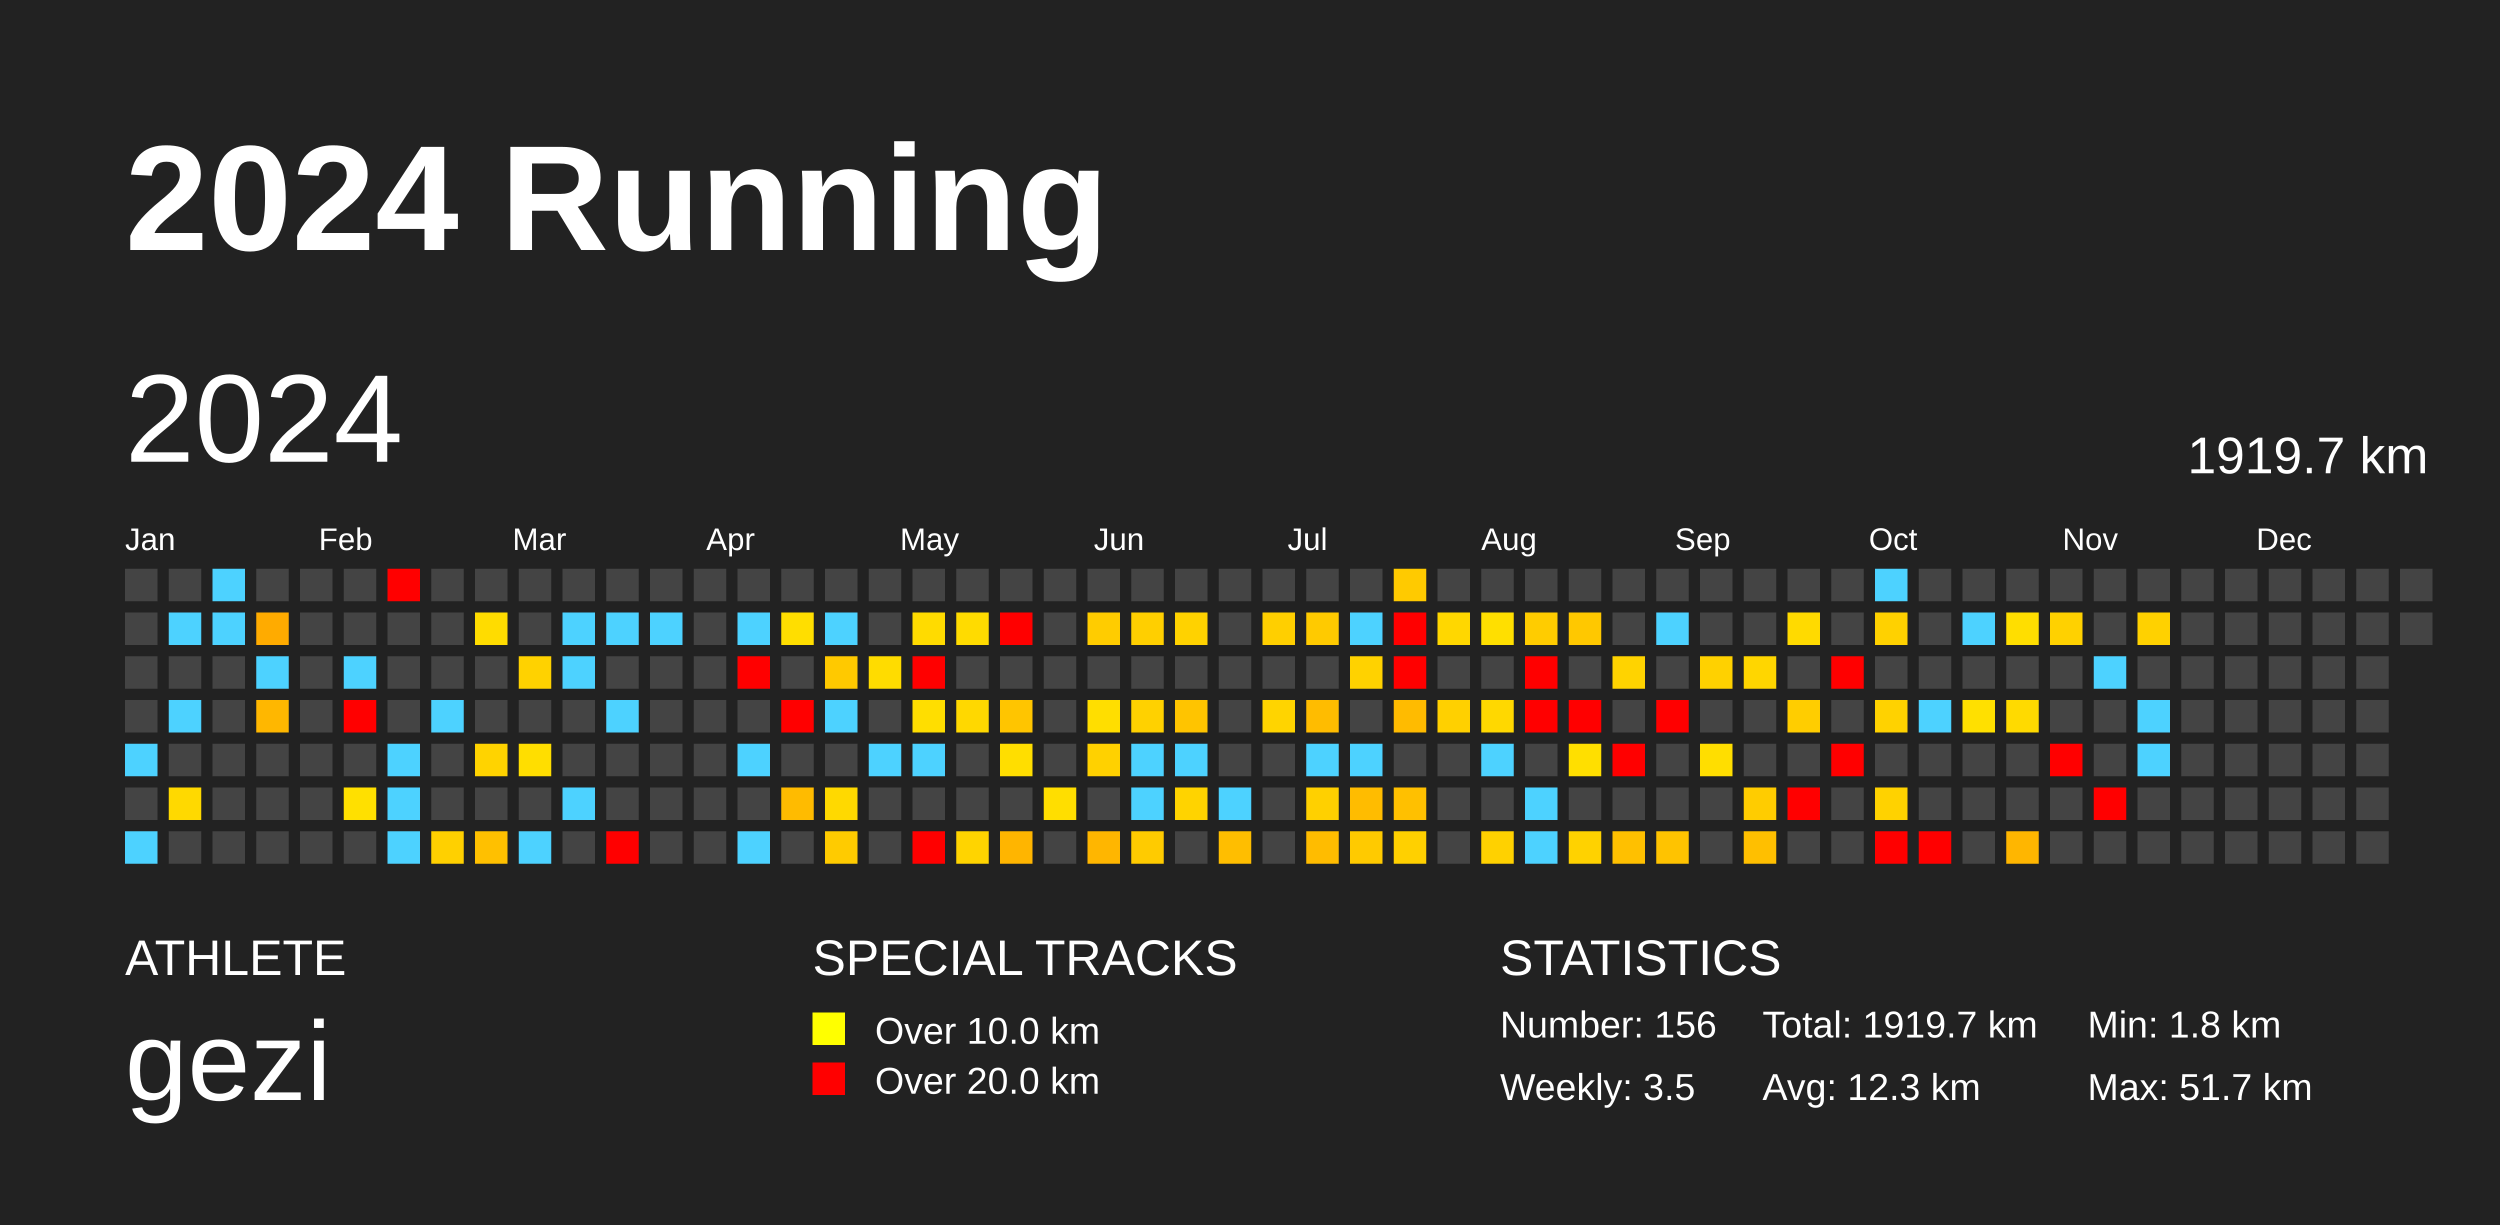
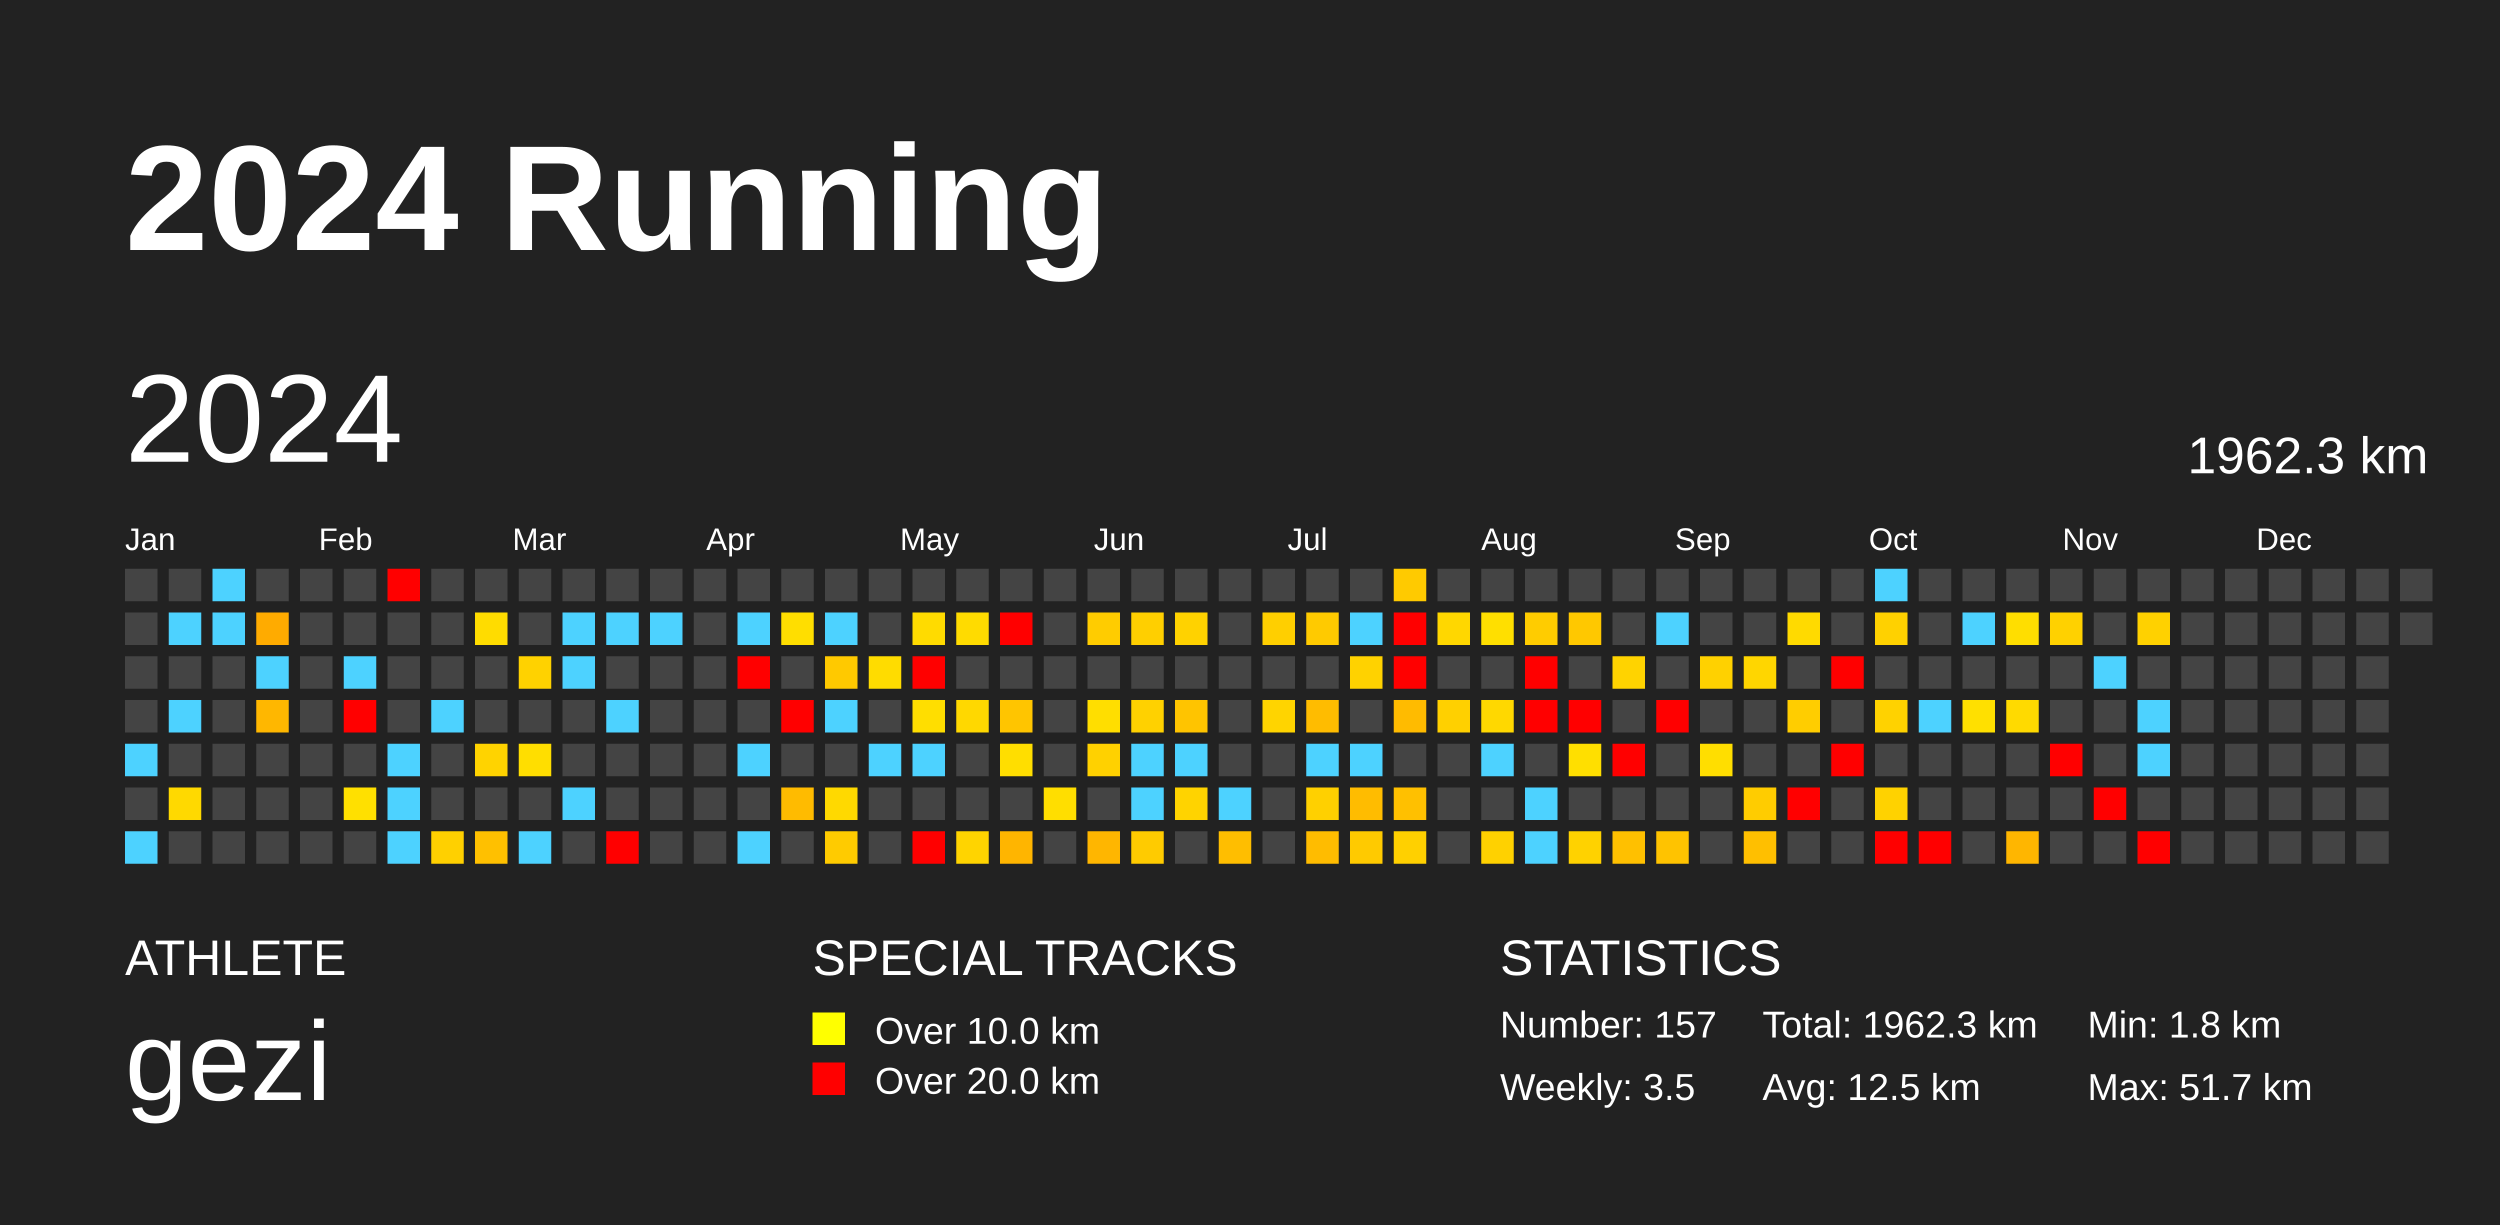
<svg xmlns="http://www.w3.org/2000/svg" baseProfile="full" height="98mm" version="1.1" viewBox="0,0,200,98" width="200mm">
  <defs />
  <rect fill="#222222" height="98" width="200" x="0" y="0" />
  <text fill="#FFFFFF" style="font-size:12px; font-family:Arial; font-weight:bold;" x="10" y="20">2024 Running</text>
  <text fill="#FFFFFF" style="font-size:4px; font-family:Arial" x="10" y="78">ATHLETE</text>
  <text fill="#FFFFFF" style="font-size:9px; font-family:Arial" x="10" y="88">gezi</text>
  <text fill="#FFFFFF" style="font-size:4px; font-family:Arial" x="65" y="78">SPECIAL TRACKS</text>
  <rect fill="yellow" height="2.6" width="2.6" x="65" y="81" />
  <text fill="#FFFFFF" style="font-size:3px; font-family:Arial" x="70" y="83.5">Over 10.0 km</text>
  <rect fill="red" height="2.6" width="2.6" x="65" y="85" />
  <text fill="#FFFFFF" style="font-size:3px; font-family:Arial" x="70" y="87.5">Over 20.0 km</text>
  <text fill="#FFFFFF" style="font-size:4px; font-family:Arial" x="120" y="78">STATISTICS</text>
-   <text fill="#FFFFFF" style="font-size:3px; font-family:Arial" x="120" y="83">Number: 156</text>
+   <text fill="#FFFFFF" style="font-size:3px; font-family:Arial" x="120" y="83">Number: 157</text>
  <text fill="#FFFFFF" style="font-size:3px; font-family:Arial" x="120" y="88">Weekly: 3.5</text>
-   <text fill="#FFFFFF" style="font-size:3px; font-family:Arial" x="141" y="83">Total: 1919.7 km</text>
-   <text fill="#FFFFFF" style="font-size:3px; font-family:Arial" x="141" y="88">Avg: 12.3 km</text>
+   <text fill="#FFFFFF" style="font-size:3px; font-family:Arial" x="141" y="83">Total: 1962.3 km</text>
+   <text fill="#FFFFFF" style="font-size:3px; font-family:Arial" x="141" y="88">Avg: 12.5 km</text>
  <text fill="#FFFFFF" style="font-size:3px; font-family:Arial" x="167" y="83">Min: 1.8 km</text>
  <text fill="#FFFFFF" style="font-size:3px; font-family:Arial" x="167" y="88">Max: 51.7 km</text>
  <text dominant-baseline="hanging" fill="#FFFFFF" style="font-size:10.0px; font-family:Arial;" x="10" y="30">2024</text>
-   <text dominant-baseline="hanging" fill="#FFFFFF" style="font-size:4.125px; font-family:Arial;" x="175" y="35">1919.7 km</text>
+   <text dominant-baseline="hanging" fill="#FFFFFF" style="font-size:4.125px; font-family:Arial;" x="175" y="35">1962.3 km</text>
  <text fill="#FFFFFF" style="font-size:2.5px; font-family:Arial" x="10.0" y="44">Jan</text>
  <text fill="#FFFFFF" style="font-size:2.5px; font-family:Arial" x="25.5" y="44">Feb</text>
  <text fill="#FFFFFF" style="font-size:2.5px; font-family:Arial" x="41.0" y="44">Mar</text>
  <text fill="#FFFFFF" style="font-size:2.5px; font-family:Arial" x="56.5" y="44">Apr</text>
  <text fill="#FFFFFF" style="font-size:2.5px; font-family:Arial" x="72.0" y="44">May</text>
  <text fill="#FFFFFF" style="font-size:2.5px; font-family:Arial" x="87.5" y="44">Jun</text>
  <text fill="#FFFFFF" style="font-size:2.5px; font-family:Arial" x="103.0" y="44">Jul</text>
  <text fill="#FFFFFF" style="font-size:2.5px; font-family:Arial" x="118.5" y="44">Aug</text>
  <text fill="#FFFFFF" style="font-size:2.5px; font-family:Arial" x="134.0" y="44">Sep</text>
  <text fill="#FFFFFF" style="font-size:2.5px; font-family:Arial" x="149.5" y="44">Oct</text>
  <text fill="#FFFFFF" style="font-size:2.5px; font-family:Arial" x="165.0" y="44">Nov</text>
  <text fill="#FFFFFF" style="font-size:2.5px; font-family:Arial" x="180.5" y="44">Dec</text>
  <rect fill="#444444" height="2.6" width="2.6" x="10.0" y="45.5" />
  <rect fill="#444444" height="2.6" width="2.6" x="10.0" y="49.0" />
  <rect fill="#444444" height="2.6" width="2.6" x="10.0" y="52.5" />
  <rect fill="#444444" height="2.6" width="2.6" x="10.0" y="56.0" />
  <rect fill="#4dd2ff" height="2.6" width="2.6" x="10.0" y="59.5" />
  <rect fill="#444444" height="2.6" width="2.6" x="10.0" y="63.0" />
  <rect fill="#4dd2ff" height="2.6" width="2.6" x="10.0" y="66.5" />
  <rect fill="#444444" height="2.6" width="2.6" x="13.5" y="45.5" />
  <rect fill="#4dd2ff" height="2.6" width="2.6" x="13.5" y="49.0" />
  <rect fill="#444444" height="2.6" width="2.6" x="13.5" y="52.5" />
  <rect fill="#4dd2ff" height="2.6" width="2.6" x="13.5" y="56.0" />
  <rect fill="#444444" height="2.6" width="2.6" x="13.5" y="59.5" />
  <rect fill="#ffd900" height="2.6" width="2.6" x="13.5" y="63.0" />
  <rect fill="#444444" height="2.6" width="2.6" x="13.5" y="66.5" />
  <rect fill="#4dd2ff" height="2.6" width="2.6" x="17.0" y="45.5" />
  <rect fill="#4dd2ff" height="2.6" width="2.6" x="17.0" y="49.0" />
  <rect fill="#444444" height="2.6" width="2.6" x="17.0" y="52.5" />
  <rect fill="#444444" height="2.6" width="2.6" x="17.0" y="56.0" />
  <rect fill="#444444" height="2.6" width="2.6" x="17.0" y="59.5" />
  <rect fill="#444444" height="2.6" width="2.6" x="17.0" y="63.0" />
  <rect fill="#444444" height="2.6" width="2.6" x="17.0" y="66.5" />
  <rect fill="#444444" height="2.6" width="2.6" x="20.5" y="45.5" />
  <rect fill="#ffab00" height="2.6" width="2.6" x="20.5" y="49.0" />
  <rect fill="#4dd2ff" height="2.6" width="2.6" x="20.5" y="52.5" />
  <rect fill="#ffb700" height="2.6" width="2.6" x="20.5" y="56.0" />
  <rect fill="#444444" height="2.6" width="2.6" x="20.5" y="59.5" />
  <rect fill="#444444" height="2.6" width="2.6" x="20.5" y="63.0" />
  <rect fill="#444444" height="2.6" width="2.6" x="20.5" y="66.5" />
  <rect fill="#444444" height="2.6" width="2.6" x="24.0" y="45.5" />
  <rect fill="#444444" height="2.6" width="2.6" x="24.0" y="49.0" />
  <rect fill="#444444" height="2.6" width="2.6" x="24.0" y="52.5" />
  <rect fill="#444444" height="2.6" width="2.6" x="24.0" y="56.0" />
  <rect fill="#444444" height="2.6" width="2.6" x="24.0" y="59.5" />
  <rect fill="#444444" height="2.6" width="2.6" x="24.0" y="63.0" />
  <rect fill="#444444" height="2.6" width="2.6" x="24.0" y="66.5" />
  <rect fill="#444444" height="2.6" width="2.6" x="27.5" y="45.5" />
  <rect fill="#444444" height="2.6" width="2.6" x="27.5" y="49.0" />
  <rect fill="#4dd2ff" height="2.6" width="2.6" x="27.5" y="52.5" />
  <rect fill="red" height="2.6" width="2.6" x="27.5" y="56.0" />
  <rect fill="#444444" height="2.6" width="2.6" x="27.5" y="59.5" />
  <rect fill="#ffe000" height="2.6" width="2.6" x="27.5" y="63.0" />
  <rect fill="#444444" height="2.6" width="2.6" x="27.5" y="66.5" />
  <rect fill="red" height="2.6" width="2.6" x="31.0" y="45.5" />
  <rect fill="#444444" height="2.6" width="2.6" x="31.0" y="49.0" />
  <rect fill="#444444" height="2.6" width="2.6" x="31.0" y="52.5" />
  <rect fill="#444444" height="2.6" width="2.6" x="31.0" y="56.0" />
  <rect fill="#4dd2ff" height="2.6" width="2.6" x="31.0" y="59.5" />
  <rect fill="#4dd2ff" height="2.6" width="2.6" x="31.0" y="63.0" />
  <rect fill="#4dd2ff" height="2.6" width="2.6" x="31.0" y="66.5" />
  <rect fill="#444444" height="2.6" width="2.6" x="34.5" y="45.5" />
  <rect fill="#444444" height="2.6" width="2.6" x="34.5" y="49.0" />
  <rect fill="#444444" height="2.6" width="2.6" x="34.5" y="52.5" />
  <rect fill="#4dd2ff" height="2.6" width="2.6" x="34.5" y="56.0" />
  <rect fill="#444444" height="2.6" width="2.6" x="34.5" y="59.5" />
  <rect fill="#444444" height="2.6" width="2.6" x="34.5" y="63.0" />
  <rect fill="#ffd000" height="2.6" width="2.6" x="34.5" y="66.5" />
  <rect fill="#444444" height="2.6" width="2.6" x="38.0" y="45.5" />
  <rect fill="#ffdc00" height="2.6" width="2.6" x="38.0" y="49.0" />
  <rect fill="#444444" height="2.6" width="2.6" x="38.0" y="52.5" />
  <rect fill="#444444" height="2.6" width="2.6" x="38.0" y="56.0" />
  <rect fill="#ffd300" height="2.6" width="2.6" x="38.0" y="59.5" />
  <rect fill="#444444" height="2.6" width="2.6" x="38.0" y="63.0" />
  <rect fill="#ffc000" height="2.6" width="2.6" x="38.0" y="66.5" />
  <rect fill="#444444" height="2.6" width="2.6" x="41.5" y="45.5" />
  <rect fill="#444444" height="2.6" width="2.6" x="41.5" y="49.0" />
  <rect fill="#ffd200" height="2.6" width="2.6" x="41.5" y="52.5" />
  <rect fill="#444444" height="2.6" width="2.6" x="41.5" y="56.0" />
  <rect fill="#ffde00" height="2.6" width="2.6" x="41.5" y="59.5" />
  <rect fill="#444444" height="2.6" width="2.6" x="41.5" y="63.0" />
  <rect fill="#4dd2ff" height="2.6" width="2.6" x="41.5" y="66.5" />
  <rect fill="#444444" height="2.6" width="2.6" x="45.0" y="45.5" />
  <rect fill="#4dd2ff" height="2.6" width="2.6" x="45.0" y="49.0" />
  <rect fill="#4dd2ff" height="2.6" width="2.6" x="45.0" y="52.5" />
  <rect fill="#444444" height="2.6" width="2.6" x="45.0" y="56.0" />
  <rect fill="#444444" height="2.6" width="2.6" x="45.0" y="59.5" />
  <rect fill="#4dd2ff" height="2.6" width="2.6" x="45.0" y="63.0" />
  <rect fill="#444444" height="2.6" width="2.6" x="45.0" y="66.5" />
  <rect fill="#444444" height="2.6" width="2.6" x="48.5" y="45.5" />
  <rect fill="#4dd2ff" height="2.6" width="2.6" x="48.5" y="49.0" />
  <rect fill="#444444" height="2.6" width="2.6" x="48.5" y="52.5" />
  <rect fill="#4dd2ff" height="2.6" width="2.6" x="48.5" y="56.0" />
  <rect fill="#444444" height="2.6" width="2.6" x="48.5" y="59.5" />
  <rect fill="#444444" height="2.6" width="2.6" x="48.5" y="63.0" />
  <rect fill="red" height="2.6" width="2.6" x="48.5" y="66.5" />
  <rect fill="#444444" height="2.6" width="2.6" x="52.0" y="45.5" />
  <rect fill="#4dd2ff" height="2.6" width="2.6" x="52.0" y="49.0" />
  <rect fill="#444444" height="2.6" width="2.6" x="52.0" y="52.5" />
  <rect fill="#444444" height="2.6" width="2.6" x="52.0" y="56.0" />
  <rect fill="#444444" height="2.6" width="2.6" x="52.0" y="59.5" />
  <rect fill="#444444" height="2.6" width="2.6" x="52.0" y="63.0" />
  <rect fill="#444444" height="2.6" width="2.6" x="52.0" y="66.5" />
  <rect fill="#444444" height="2.6" width="2.6" x="55.5" y="45.5" />
  <rect fill="#444444" height="2.6" width="2.6" x="55.5" y="49.0" />
  <rect fill="#444444" height="2.6" width="2.6" x="55.5" y="52.5" />
  <rect fill="#444444" height="2.6" width="2.6" x="55.5" y="56.0" />
  <rect fill="#444444" height="2.6" width="2.6" x="55.5" y="59.5" />
  <rect fill="#444444" height="2.6" width="2.6" x="55.5" y="63.0" />
  <rect fill="#444444" height="2.6" width="2.6" x="55.5" y="66.5" />
  <rect fill="#444444" height="2.6" width="2.6" x="59.0" y="45.5" />
  <rect fill="#4dd2ff" height="2.6" width="2.6" x="59.0" y="49.0" />
  <rect fill="red" height="2.6" width="2.6" x="59.0" y="52.5" />
  <rect fill="#444444" height="2.6" width="2.6" x="59.0" y="56.0" />
  <rect fill="#4dd2ff" height="2.6" width="2.6" x="59.0" y="59.5" />
  <rect fill="#444444" height="2.6" width="2.6" x="59.0" y="63.0" />
  <rect fill="#4dd2ff" height="2.6" width="2.6" x="59.0" y="66.5" />
  <rect fill="#444444" height="2.6" width="2.6" x="62.5" y="45.5" />
  <rect fill="#ffde00" height="2.6" width="2.6" x="62.5" y="49.0" />
  <rect fill="#444444" height="2.6" width="2.6" x="62.5" y="52.5" />
  <rect fill="red" height="2.6" width="2.6" x="62.5" y="56.0" />
  <rect fill="#444444" height="2.6" width="2.6" x="62.5" y="59.5" />
  <rect fill="#ffbb00" height="2.6" width="2.6" x="62.5" y="63.0" />
  <rect fill="#444444" height="2.6" width="2.6" x="62.5" y="66.5" />
  <rect fill="#444444" height="2.6" width="2.6" x="66.0" y="45.5" />
  <rect fill="#4dd2ff" height="2.6" width="2.6" x="66.0" y="49.0" />
  <rect fill="#ffc900" height="2.6" width="2.6" x="66.0" y="52.5" />
  <rect fill="#4dd2ff" height="2.6" width="2.6" x="66.0" y="56.0" />
  <rect fill="#444444" height="2.6" width="2.6" x="66.0" y="59.5" />
  <rect fill="#ffd900" height="2.6" width="2.6" x="66.0" y="63.0" />
  <rect fill="#ffcb00" height="2.6" width="2.6" x="66.0" y="66.5" />
  <rect fill="#444444" height="2.6" width="2.6" x="69.5" y="45.5" />
  <rect fill="#444444" height="2.6" width="2.6" x="69.5" y="49.0" />
  <rect fill="#ffdc00" height="2.6" width="2.6" x="69.5" y="52.5" />
  <rect fill="#444444" height="2.6" width="2.6" x="69.5" y="56.0" />
  <rect fill="#4dd2ff" height="2.6" width="2.6" x="69.5" y="59.5" />
  <rect fill="#444444" height="2.6" width="2.6" x="69.5" y="63.0" />
  <rect fill="#444444" height="2.6" width="2.6" x="69.5" y="66.5" />
  <rect fill="#444444" height="2.6" width="2.6" x="73.0" y="45.5" />
  <rect fill="#ffdb00" height="2.6" width="2.6" x="73.0" y="49.0" />
  <rect fill="red" height="2.6" width="2.6" x="73.0" y="52.5" />
  <rect fill="#ffde00" height="2.6" width="2.6" x="73.0" y="56.0" />
  <rect fill="#4dd2ff" height="2.6" width="2.6" x="73.0" y="59.5" />
  <rect fill="#444444" height="2.6" width="2.6" x="73.0" y="63.0" />
  <rect fill="red" height="2.6" width="2.6" x="73.0" y="66.5" />
  <rect fill="#444444" height="2.6" width="2.6" x="76.5" y="45.5" />
  <rect fill="#ffdb00" height="2.6" width="2.6" x="76.5" y="49.0" />
  <rect fill="#444444" height="2.6" width="2.6" x="76.5" y="52.5" />
  <rect fill="#ffd800" height="2.6" width="2.6" x="76.5" y="56.0" />
  <rect fill="#444444" height="2.6" width="2.6" x="76.5" y="59.5" />
  <rect fill="#444444" height="2.6" width="2.6" x="76.5" y="63.0" />
  <rect fill="#ffd400" height="2.6" width="2.6" x="76.5" y="66.5" />
  <rect fill="#444444" height="2.6" width="2.6" x="80.0" y="45.5" />
  <rect fill="red" height="2.6" width="2.6" x="80.0" y="49.0" />
  <rect fill="#444444" height="2.6" width="2.6" x="80.0" y="52.5" />
  <rect fill="#ffc500" height="2.6" width="2.6" x="80.0" y="56.0" />
  <rect fill="#ffde00" height="2.6" width="2.6" x="80.0" y="59.5" />
  <rect fill="#444444" height="2.6" width="2.6" x="80.0" y="63.0" />
  <rect fill="#ffb500" height="2.6" width="2.6" x="80.0" y="66.5" />
  <rect fill="#444444" height="2.6" width="2.6" x="83.5" y="45.5" />
  <rect fill="#444444" height="2.6" width="2.6" x="83.5" y="49.0" />
  <rect fill="#444444" height="2.6" width="2.6" x="83.5" y="52.5" />
  <rect fill="#444444" height="2.6" width="2.6" x="83.5" y="56.0" />
  <rect fill="#444444" height="2.6" width="2.6" x="83.5" y="59.5" />
  <rect fill="#ffde00" height="2.6" width="2.6" x="83.5" y="63.0" />
  <rect fill="#444444" height="2.6" width="2.6" x="83.5" y="66.5" />
  <rect fill="#444444" height="2.6" width="2.6" x="87.0" y="45.5" />
  <rect fill="#ffcc00" height="2.6" width="2.6" x="87.0" y="49.0" />
  <rect fill="#444444" height="2.6" width="2.6" x="87.0" y="52.5" />
  <rect fill="#ffde00" height="2.6" width="2.6" x="87.0" y="56.0" />
  <rect fill="#ffd100" height="2.6" width="2.6" x="87.0" y="59.5" />
  <rect fill="#444444" height="2.6" width="2.6" x="87.0" y="63.0" />
  <rect fill="#ffb600" height="2.6" width="2.6" x="87.0" y="66.5" />
  <rect fill="#444444" height="2.6" width="2.6" x="90.5" y="45.5" />
  <rect fill="#ffcf00" height="2.6" width="2.6" x="90.5" y="49.0" />
  <rect fill="#444444" height="2.6" width="2.6" x="90.5" y="52.5" />
  <rect fill="#ffd100" height="2.6" width="2.6" x="90.5" y="56.0" />
  <rect fill="#4dd2ff" height="2.6" width="2.6" x="90.5" y="59.5" />
  <rect fill="#4dd2ff" height="2.6" width="2.6" x="90.5" y="63.0" />
  <rect fill="#ffcb00" height="2.6" width="2.6" x="90.5" y="66.5" />
  <rect fill="#444444" height="2.6" width="2.6" x="94.0" y="45.5" />
  <rect fill="#ffd200" height="2.6" width="2.6" x="94.0" y="49.0" />
  <rect fill="#444444" height="2.6" width="2.6" x="94.0" y="52.5" />
  <rect fill="#ffc400" height="2.6" width="2.6" x="94.0" y="56.0" />
  <rect fill="#4dd2ff" height="2.6" width="2.6" x="94.0" y="59.5" />
  <rect fill="#ffd300" height="2.6" width="2.6" x="94.0" y="63.0" />
  <rect fill="#444444" height="2.6" width="2.6" x="94.0" y="66.5" />
  <rect fill="#444444" height="2.6" width="2.6" x="97.5" y="45.5" />
  <rect fill="#444444" height="2.6" width="2.6" x="97.5" y="49.0" />
  <rect fill="#444444" height="2.6" width="2.6" x="97.5" y="52.5" />
  <rect fill="#444444" height="2.6" width="2.6" x="97.5" y="56.0" />
  <rect fill="#444444" height="2.6" width="2.6" x="97.5" y="59.5" />
  <rect fill="#4dd2ff" height="2.6" width="2.6" x="97.5" y="63.0" />
  <rect fill="#ffbe00" height="2.6" width="2.6" x="97.5" y="66.5" />
  <rect fill="#444444" height="2.6" width="2.6" x="101.0" y="45.5" />
  <rect fill="#ffcf00" height="2.6" width="2.6" x="101.0" y="49.0" />
  <rect fill="#444444" height="2.6" width="2.6" x="101.0" y="52.5" />
  <rect fill="#ffd400" height="2.6" width="2.6" x="101.0" y="56.0" />
  <rect fill="#444444" height="2.6" width="2.6" x="101.0" y="59.5" />
  <rect fill="#444444" height="2.6" width="2.6" x="101.0" y="63.0" />
  <rect fill="#444444" height="2.6" width="2.6" x="101.0" y="66.5" />
  <rect fill="#444444" height="2.6" width="2.6" x="104.5" y="45.5" />
  <rect fill="#ffca00" height="2.6" width="2.6" x="104.5" y="49.0" />
  <rect fill="#444444" height="2.6" width="2.6" x="104.5" y="52.5" />
  <rect fill="#ffbc00" height="2.6" width="2.6" x="104.5" y="56.0" />
  <rect fill="#4dd2ff" height="2.6" width="2.6" x="104.5" y="59.5" />
  <rect fill="#ffd000" height="2.6" width="2.6" x="104.5" y="63.0" />
  <rect fill="#ffbc00" height="2.6" width="2.6" x="104.5" y="66.5" />
  <rect fill="#444444" height="2.6" width="2.6" x="108.0" y="45.5" />
  <rect fill="#4dd2ff" height="2.6" width="2.6" x="108.0" y="49.0" />
  <rect fill="#ffd200" height="2.6" width="2.6" x="108.0" y="52.5" />
  <rect fill="#444444" height="2.6" width="2.6" x="108.0" y="56.0" />
  <rect fill="#4dd2ff" height="2.6" width="2.6" x="108.0" y="59.5" />
  <rect fill="#ffbc00" height="2.6" width="2.6" x="108.0" y="63.0" />
  <rect fill="#ffca00" height="2.6" width="2.6" x="108.0" y="66.5" />
  <rect fill="#ffca00" height="2.6" width="2.6" x="111.5" y="45.5" />
  <rect fill="red" height="2.6" width="2.6" x="111.5" y="49.0" />
  <rect fill="red" height="2.6" width="2.6" x="111.5" y="52.5" />
  <rect fill="#ffbb00" height="2.6" width="2.6" x="111.5" y="56.0" />
  <rect fill="#444444" height="2.6" width="2.6" x="111.5" y="59.5" />
  <rect fill="#ffc000" height="2.6" width="2.6" x="111.5" y="63.0" />
  <rect fill="#ffd000" height="2.6" width="2.6" x="111.5" y="66.5" />
  <rect fill="#444444" height="2.6" width="2.6" x="115.0" y="45.5" />
  <rect fill="#ffd700" height="2.6" width="2.6" x="115.0" y="49.0" />
  <rect fill="#444444" height="2.6" width="2.6" x="115.0" y="52.5" />
  <rect fill="#ffd000" height="2.6" width="2.6" x="115.0" y="56.0" />
  <rect fill="#444444" height="2.6" width="2.6" x="115.0" y="59.5" />
  <rect fill="#444444" height="2.6" width="2.6" x="115.0" y="63.0" />
  <rect fill="#444444" height="2.6" width="2.6" x="115.0" y="66.5" />
  <rect fill="#444444" height="2.6" width="2.6" x="118.5" y="45.5" />
  <rect fill="#ffdf00" height="2.6" width="2.6" x="118.5" y="49.0" />
  <rect fill="#444444" height="2.6" width="2.6" x="118.5" y="52.5" />
  <rect fill="#ffd800" height="2.6" width="2.6" x="118.5" y="56.0" />
  <rect fill="#4dd2ff" height="2.6" width="2.6" x="118.5" y="59.5" />
  <rect fill="#444444" height="2.6" width="2.6" x="118.5" y="63.0" />
  <rect fill="#ffd100" height="2.6" width="2.6" x="118.5" y="66.5" />
  <rect fill="#444444" height="2.6" width="2.6" x="122.0" y="45.5" />
  <rect fill="#ffcc00" height="2.6" width="2.6" x="122.0" y="49.0" />
  <rect fill="red" height="2.6" width="2.6" x="122.0" y="52.5" />
  <rect fill="red" height="2.6" width="2.6" x="122.0" y="56.0" />
  <rect fill="#444444" height="2.6" width="2.6" x="122.0" y="59.5" />
  <rect fill="#4dd2ff" height="2.6" width="2.6" x="122.0" y="63.0" />
  <rect fill="#4dd2ff" height="2.6" width="2.6" x="122.0" y="66.5" />
  <rect fill="#444444" height="2.6" width="2.6" x="125.5" y="45.5" />
  <rect fill="#ffc800" height="2.6" width="2.6" x="125.5" y="49.0" />
  <rect fill="#444444" height="2.6" width="2.6" x="125.5" y="52.5" />
  <rect fill="red" height="2.6" width="2.6" x="125.5" y="56.0" />
  <rect fill="#ffdf00" height="2.6" width="2.6" x="125.5" y="59.5" />
  <rect fill="#444444" height="2.6" width="2.6" x="125.5" y="63.0" />
  <rect fill="#ffd200" height="2.6" width="2.6" x="125.5" y="66.5" />
  <rect fill="#444444" height="2.6" width="2.6" x="129.0" y="45.5" />
  <rect fill="#444444" height="2.6" width="2.6" x="129.0" y="49.0" />
  <rect fill="#ffd300" height="2.6" width="2.6" x="129.0" y="52.5" />
  <rect fill="#444444" height="2.6" width="2.6" x="129.0" y="56.0" />
  <rect fill="red" height="2.6" width="2.6" x="129.0" y="59.5" />
  <rect fill="#444444" height="2.6" width="2.6" x="129.0" y="63.0" />
  <rect fill="#ffc000" height="2.6" width="2.6" x="129.0" y="66.5" />
  <rect fill="#444444" height="2.6" width="2.6" x="132.5" y="45.5" />
  <rect fill="#4dd2ff" height="2.6" width="2.6" x="132.5" y="49.0" />
  <rect fill="#444444" height="2.6" width="2.6" x="132.5" y="52.5" />
  <rect fill="red" height="2.6" width="2.6" x="132.5" y="56.0" />
  <rect fill="#444444" height="2.6" width="2.6" x="132.5" y="59.5" />
  <rect fill="#444444" height="2.6" width="2.6" x="132.5" y="63.0" />
  <rect fill="#ffc300" height="2.6" width="2.6" x="132.5" y="66.5" />
  <rect fill="#444444" height="2.6" width="2.6" x="136.0" y="45.5" />
  <rect fill="#444444" height="2.6" width="2.6" x="136.0" y="49.0" />
  <rect fill="#ffd100" height="2.6" width="2.6" x="136.0" y="52.5" />
  <rect fill="#444444" height="2.6" width="2.6" x="136.0" y="56.0" />
  <rect fill="#ffde00" height="2.6" width="2.6" x="136.0" y="59.5" />
  <rect fill="#444444" height="2.6" width="2.6" x="136.0" y="63.0" />
  <rect fill="#444444" height="2.6" width="2.6" x="136.0" y="66.5" />
  <rect fill="#444444" height="2.6" width="2.6" x="139.5" y="45.5" />
  <rect fill="#444444" height="2.6" width="2.6" x="139.5" y="49.0" />
  <rect fill="#ffd600" height="2.6" width="2.6" x="139.5" y="52.5" />
  <rect fill="#444444" height="2.6" width="2.6" x="139.5" y="56.0" />
  <rect fill="#444444" height="2.6" width="2.6" x="139.5" y="59.5" />
  <rect fill="#ffcc00" height="2.6" width="2.6" x="139.5" y="63.0" />
  <rect fill="#ffbf00" height="2.6" width="2.6" x="139.5" y="66.5" />
  <rect fill="#444444" height="2.6" width="2.6" x="143.0" y="45.5" />
  <rect fill="#ffda00" height="2.6" width="2.6" x="143.0" y="49.0" />
  <rect fill="#444444" height="2.6" width="2.6" x="143.0" y="52.5" />
  <rect fill="#ffcd00" height="2.6" width="2.6" x="143.0" y="56.0" />
  <rect fill="#444444" height="2.6" width="2.6" x="143.0" y="59.5" />
  <rect fill="red" height="2.6" width="2.6" x="143.0" y="63.0" />
  <rect fill="#444444" height="2.6" width="2.6" x="143.0" y="66.5" />
  <rect fill="#444444" height="2.6" width="2.6" x="146.5" y="45.5" />
  <rect fill="#444444" height="2.6" width="2.6" x="146.5" y="49.0" />
  <rect fill="red" height="2.6" width="2.6" x="146.5" y="52.5" />
  <rect fill="#444444" height="2.6" width="2.6" x="146.5" y="56.0" />
  <rect fill="red" height="2.6" width="2.6" x="146.5" y="59.5" />
  <rect fill="#444444" height="2.6" width="2.6" x="146.5" y="63.0" />
  <rect fill="#444444" height="2.6" width="2.6" x="146.5" y="66.5" />
  <rect fill="#4dd2ff" height="2.6" width="2.6" x="150.0" y="45.5" />
  <rect fill="#ffd100" height="2.6" width="2.6" x="150.0" y="49.0" />
  <rect fill="#444444" height="2.6" width="2.6" x="150.0" y="52.5" />
  <rect fill="#ffd200" height="2.6" width="2.6" x="150.0" y="56.0" />
  <rect fill="#444444" height="2.6" width="2.6" x="150.0" y="59.5" />
  <rect fill="#ffd200" height="2.6" width="2.6" x="150.0" y="63.0" />
  <rect fill="red" height="2.6" width="2.6" x="150.0" y="66.5" />
  <rect fill="#444444" height="2.6" width="2.6" x="153.5" y="45.5" />
  <rect fill="#444444" height="2.6" width="2.6" x="153.5" y="49.0" />
  <rect fill="#444444" height="2.6" width="2.6" x="153.5" y="52.5" />
  <rect fill="#4dd2ff" height="2.6" width="2.6" x="153.5" y="56.0" />
  <rect fill="#444444" height="2.6" width="2.6" x="153.5" y="59.5" />
  <rect fill="#444444" height="2.6" width="2.6" x="153.5" y="63.0" />
  <rect fill="red" height="2.6" width="2.6" x="153.5" y="66.5" />
  <rect fill="#444444" height="2.6" width="2.6" x="157.0" y="45.5" />
  <rect fill="#4dd2ff" height="2.6" width="2.6" x="157.0" y="49.0" />
  <rect fill="#444444" height="2.6" width="2.6" x="157.0" y="52.5" />
  <rect fill="#ffe000" height="2.6" width="2.6" x="157.0" y="56.0" />
  <rect fill="#444444" height="2.6" width="2.6" x="157.0" y="59.5" />
  <rect fill="#444444" height="2.6" width="2.6" x="157.0" y="63.0" />
  <rect fill="#444444" height="2.6" width="2.6" x="157.0" y="66.5" />
  <rect fill="#444444" height="2.6" width="2.6" x="160.5" y="45.5" />
  <rect fill="#ffde00" height="2.6" width="2.6" x="160.5" y="49.0" />
  <rect fill="#444444" height="2.6" width="2.6" x="160.5" y="52.5" />
  <rect fill="#ffda00" height="2.6" width="2.6" x="160.5" y="56.0" />
  <rect fill="#444444" height="2.6" width="2.6" x="160.5" y="59.5" />
  <rect fill="#444444" height="2.6" width="2.6" x="160.5" y="63.0" />
  <rect fill="#ffb600" height="2.6" width="2.6" x="160.5" y="66.5" />
  <rect fill="#444444" height="2.6" width="2.6" x="164.0" y="45.5" />
  <rect fill="#ffd100" height="2.6" width="2.6" x="164.0" y="49.0" />
  <rect fill="#444444" height="2.6" width="2.6" x="164.0" y="52.5" />
  <rect fill="#444444" height="2.6" width="2.6" x="164.0" y="56.0" />
  <rect fill="red" height="2.6" width="2.6" x="164.0" y="59.5" />
  <rect fill="#444444" height="2.6" width="2.6" x="164.0" y="63.0" />
  <rect fill="#444444" height="2.6" width="2.6" x="164.0" y="66.5" />
  <rect fill="#444444" height="2.6" width="2.6" x="167.5" y="45.5" />
  <rect fill="#444444" height="2.6" width="2.6" x="167.5" y="49.0" />
  <rect fill="#4dd2ff" height="2.6" width="2.6" x="167.5" y="52.5" />
  <rect fill="#444444" height="2.6" width="2.6" x="167.5" y="56.0" />
  <rect fill="#444444" height="2.6" width="2.6" x="167.5" y="59.5" />
  <rect fill="red" height="2.6" width="2.6" x="167.5" y="63.0" />
  <rect fill="#444444" height="2.6" width="2.6" x="167.5" y="66.5" />
  <rect fill="#444444" height="2.6" width="2.6" x="171.0" y="45.5" />
  <rect fill="#ffd100" height="2.6" width="2.6" x="171.0" y="49.0" />
  <rect fill="#444444" height="2.6" width="2.6" x="171.0" y="52.5" />
  <rect fill="#4dd2ff" height="2.6" width="2.6" x="171.0" y="56.0" />
  <rect fill="#4dd2ff" height="2.6" width="2.6" x="171.0" y="59.5" />
  <rect fill="#444444" height="2.6" width="2.6" x="171.0" y="63.0" />
-   <rect fill="#444444" height="2.6" width="2.6" x="171.0" y="66.5" />
+   <rect fill="red" height="2.6" width="2.6" x="171.0" y="66.5" />
  <rect fill="#444444" height="2.6" width="2.6" x="174.5" y="45.5" />
  <rect fill="#444444" height="2.6" width="2.6" x="174.5" y="49.0" />
  <rect fill="#444444" height="2.6" width="2.6" x="174.5" y="52.5" />
  <rect fill="#444444" height="2.6" width="2.6" x="174.5" y="56.0" />
  <rect fill="#444444" height="2.6" width="2.6" x="174.5" y="59.5" />
  <rect fill="#444444" height="2.6" width="2.6" x="174.5" y="63.0" />
  <rect fill="#444444" height="2.6" width="2.6" x="174.5" y="66.5" />
  <rect fill="#444444" height="2.6" width="2.6" x="178.0" y="45.5" />
  <rect fill="#444444" height="2.6" width="2.6" x="178.0" y="49.0" />
  <rect fill="#444444" height="2.6" width="2.6" x="178.0" y="52.5" />
  <rect fill="#444444" height="2.6" width="2.6" x="178.0" y="56.0" />
  <rect fill="#444444" height="2.6" width="2.6" x="178.0" y="59.5" />
  <rect fill="#444444" height="2.6" width="2.6" x="178.0" y="63.0" />
  <rect fill="#444444" height="2.6" width="2.6" x="178.0" y="66.5" />
  <rect fill="#444444" height="2.6" width="2.6" x="181.5" y="45.5" />
  <rect fill="#444444" height="2.6" width="2.6" x="181.5" y="49.0" />
  <rect fill="#444444" height="2.6" width="2.6" x="181.5" y="52.5" />
  <rect fill="#444444" height="2.6" width="2.6" x="181.5" y="56.0" />
  <rect fill="#444444" height="2.6" width="2.6" x="181.5" y="59.5" />
  <rect fill="#444444" height="2.6" width="2.6" x="181.5" y="63.0" />
  <rect fill="#444444" height="2.6" width="2.6" x="181.5" y="66.5" />
  <rect fill="#444444" height="2.6" width="2.6" x="185.0" y="45.5" />
  <rect fill="#444444" height="2.6" width="2.6" x="185.0" y="49.0" />
  <rect fill="#444444" height="2.6" width="2.6" x="185.0" y="52.5" />
  <rect fill="#444444" height="2.6" width="2.6" x="185.0" y="56.0" />
  <rect fill="#444444" height="2.6" width="2.6" x="185.0" y="59.5" />
  <rect fill="#444444" height="2.6" width="2.6" x="185.0" y="63.0" />
  <rect fill="#444444" height="2.6" width="2.6" x="185.0" y="66.5" />
  <rect fill="#444444" height="2.6" width="2.6" x="188.5" y="45.5" />
  <rect fill="#444444" height="2.6" width="2.6" x="188.5" y="49.0" />
  <rect fill="#444444" height="2.6" width="2.6" x="188.5" y="52.5" />
  <rect fill="#444444" height="2.6" width="2.6" x="188.5" y="56.0" />
  <rect fill="#444444" height="2.6" width="2.6" x="188.5" y="59.5" />
  <rect fill="#444444" height="2.6" width="2.6" x="188.5" y="63.0" />
  <rect fill="#444444" height="2.6" width="2.6" x="188.5" y="66.5" />
  <rect fill="#444444" height="2.6" width="2.6" x="192.0" y="45.5" />
  <rect fill="#444444" height="2.6" width="2.6" x="192.0" y="49.0" />
</svg>
